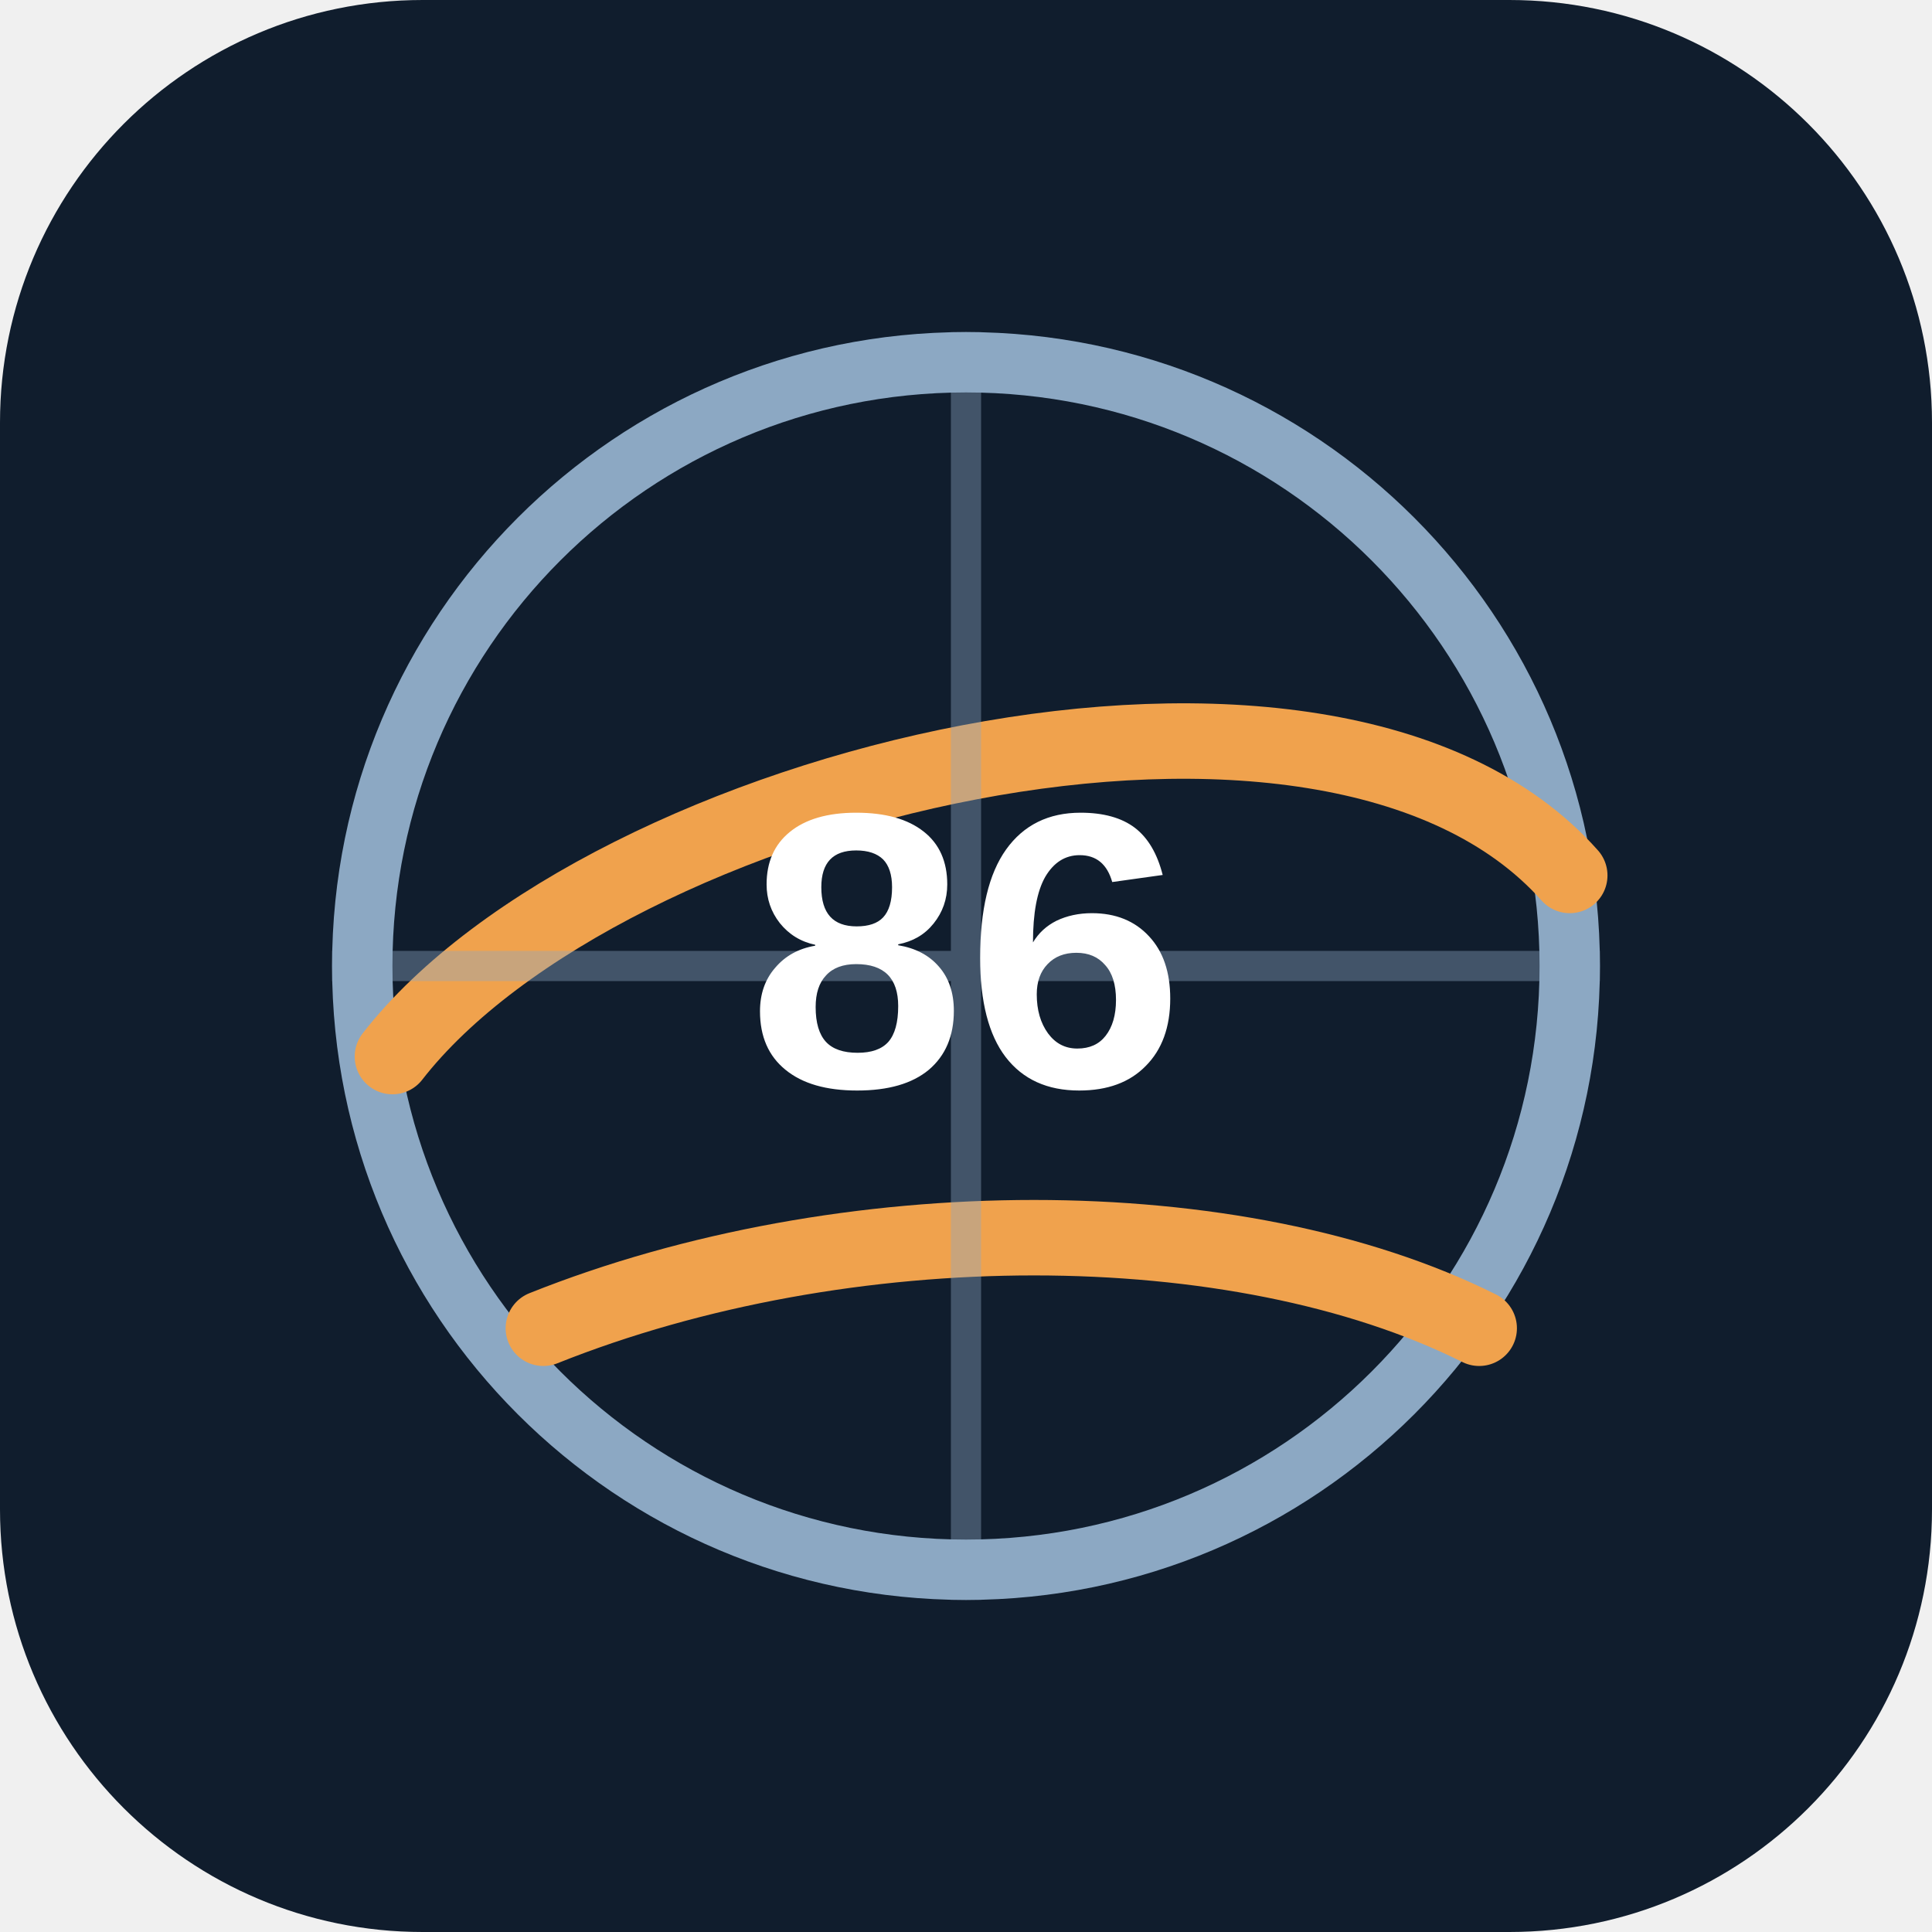
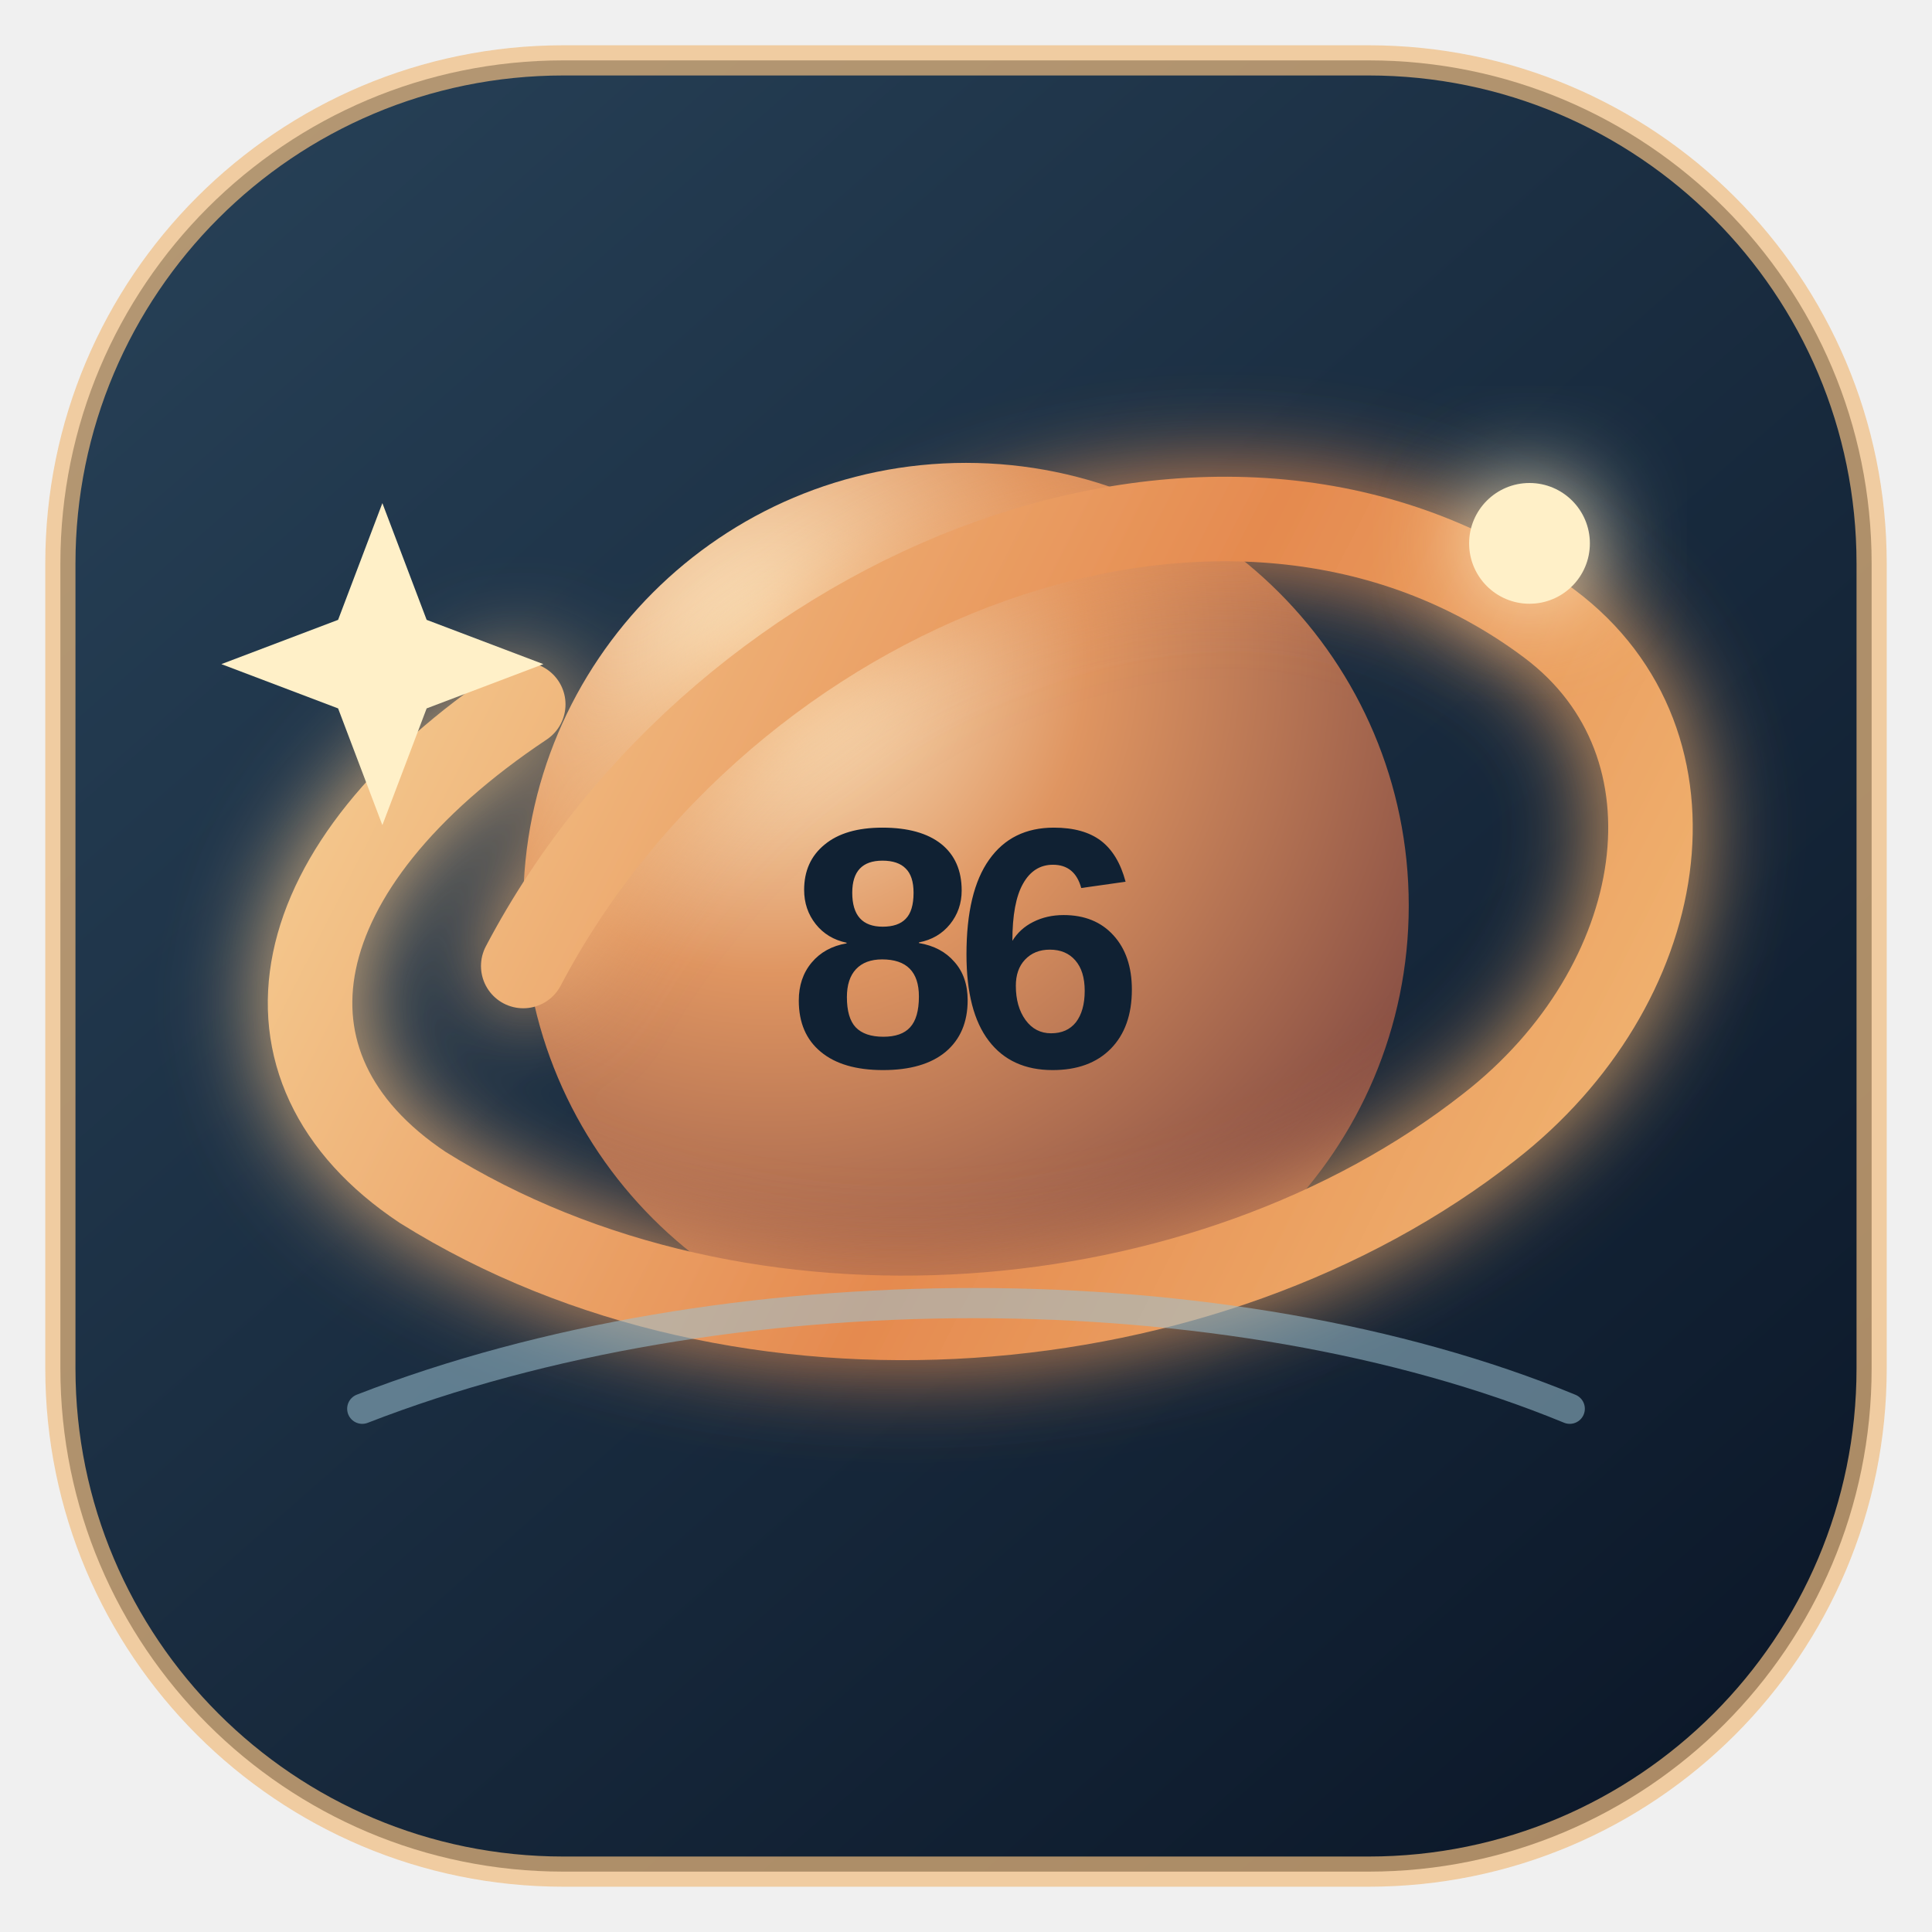
- <svg xmlns="http://www.w3.org/2000/svg" viewBox="0 0 64 64">
-   <rect width="64" height="64" rx="14" fill="#101d2d" />
-   <circle cx="32" cy="32" r="20" fill="none" stroke="#8ca8c3" stroke-width="2" />
-   <path d="M13 35c7-9 31-15 39-6M18 44c10-4 23-4 31 0" fill="none" stroke="#f0a24d" stroke-width="2.5" stroke-linecap="round" />
-   <path d="M32 11v42M11 32h42" stroke="#8ca8c3" stroke-opacity=".4" />
-   <text x="32" y="36" text-anchor="middle" font-family="Arial,sans-serif" font-size="13" font-weight="700" fill="#fff">86</text>
+ <svg xmlns="http://www.w3.org/2000/svg" viewBox="0 0 96 96" role="img" aria-labelledby="title">
+   <defs>
+     <linearGradient id="bg" x1="12" y1="8" x2="86" y2="92" gradientUnits="userSpaceOnUse">
+       <stop stop-color="#263f55" />
+       <stop offset="1" stop-color="#0b1728" />
+     </linearGradient>
+     <linearGradient id="orbit" x1="12" y1="30" x2="87" y2="68" gradientUnits="userSpaceOnUse">
+       <stop stop-color="#f7d49a" />
+       <stop offset=".52" stop-color="#e58a4f" />
+       <stop offset="1" stop-color="#f4c17c" />
+     </linearGradient>
+     <radialGradient id="planet" cx=".28" cy=".22" r=".85">
+       <stop stop-color="#fff0cd" />
+       <stop offset=".42" stop-color="#df9561" />
+       <stop offset="1" stop-color="#844c43" />
+     </radialGradient>
+     <filter id="glow" x="-80%" y="-80%" width="260%" height="260%">
+       <feGaussianBlur stdDeviation="2.4" result="b" />
+       <feMerge>
+         <feMergeNode in="b" />
+         <feMergeNode in="SourceGraphic" />
+       </feMerge>
+     </filter>
+   </defs>
+   <rect x="3" y="3" width="90" height="90" rx="25" fill="url(#bg)" stroke="#f0bd7f" stroke-opacity=".7" stroke-width="1.5" />
+   <circle cx="48" cy="45" r="22" fill="url(#planet)" />
+   <path d="M26 48c10-19 35-29 51-17 8 6 6 18-3 25-14 11-37 13-53 3-9-6-7-16 5-24" fill="none" stroke="url(#orbit)" stroke-width="4.2" stroke-linecap="round" filter="url(#glow)" />
+   <path d="M18 70c18-7 43-7 60 0" fill="none" stroke="#9bc1d2" stroke-opacity=".55" stroke-width="1.5" stroke-linecap="round" />
+   <circle cx="76" cy="27" r="3" fill="#fff0c8" filter="url(#glow)" />
+   <path d="M19 25l2.2 5.8L27 33l-5.8 2.2L19 41l-2.2-5.8L11 33l5.8-2.2z" fill="#fff0c8" />
+   <text x="48" y="53" text-anchor="middle" font-family="Arial,sans-serif" font-size="17" font-weight="900" letter-spacing="-1.2" fill="#102133">86</text>
</svg>
